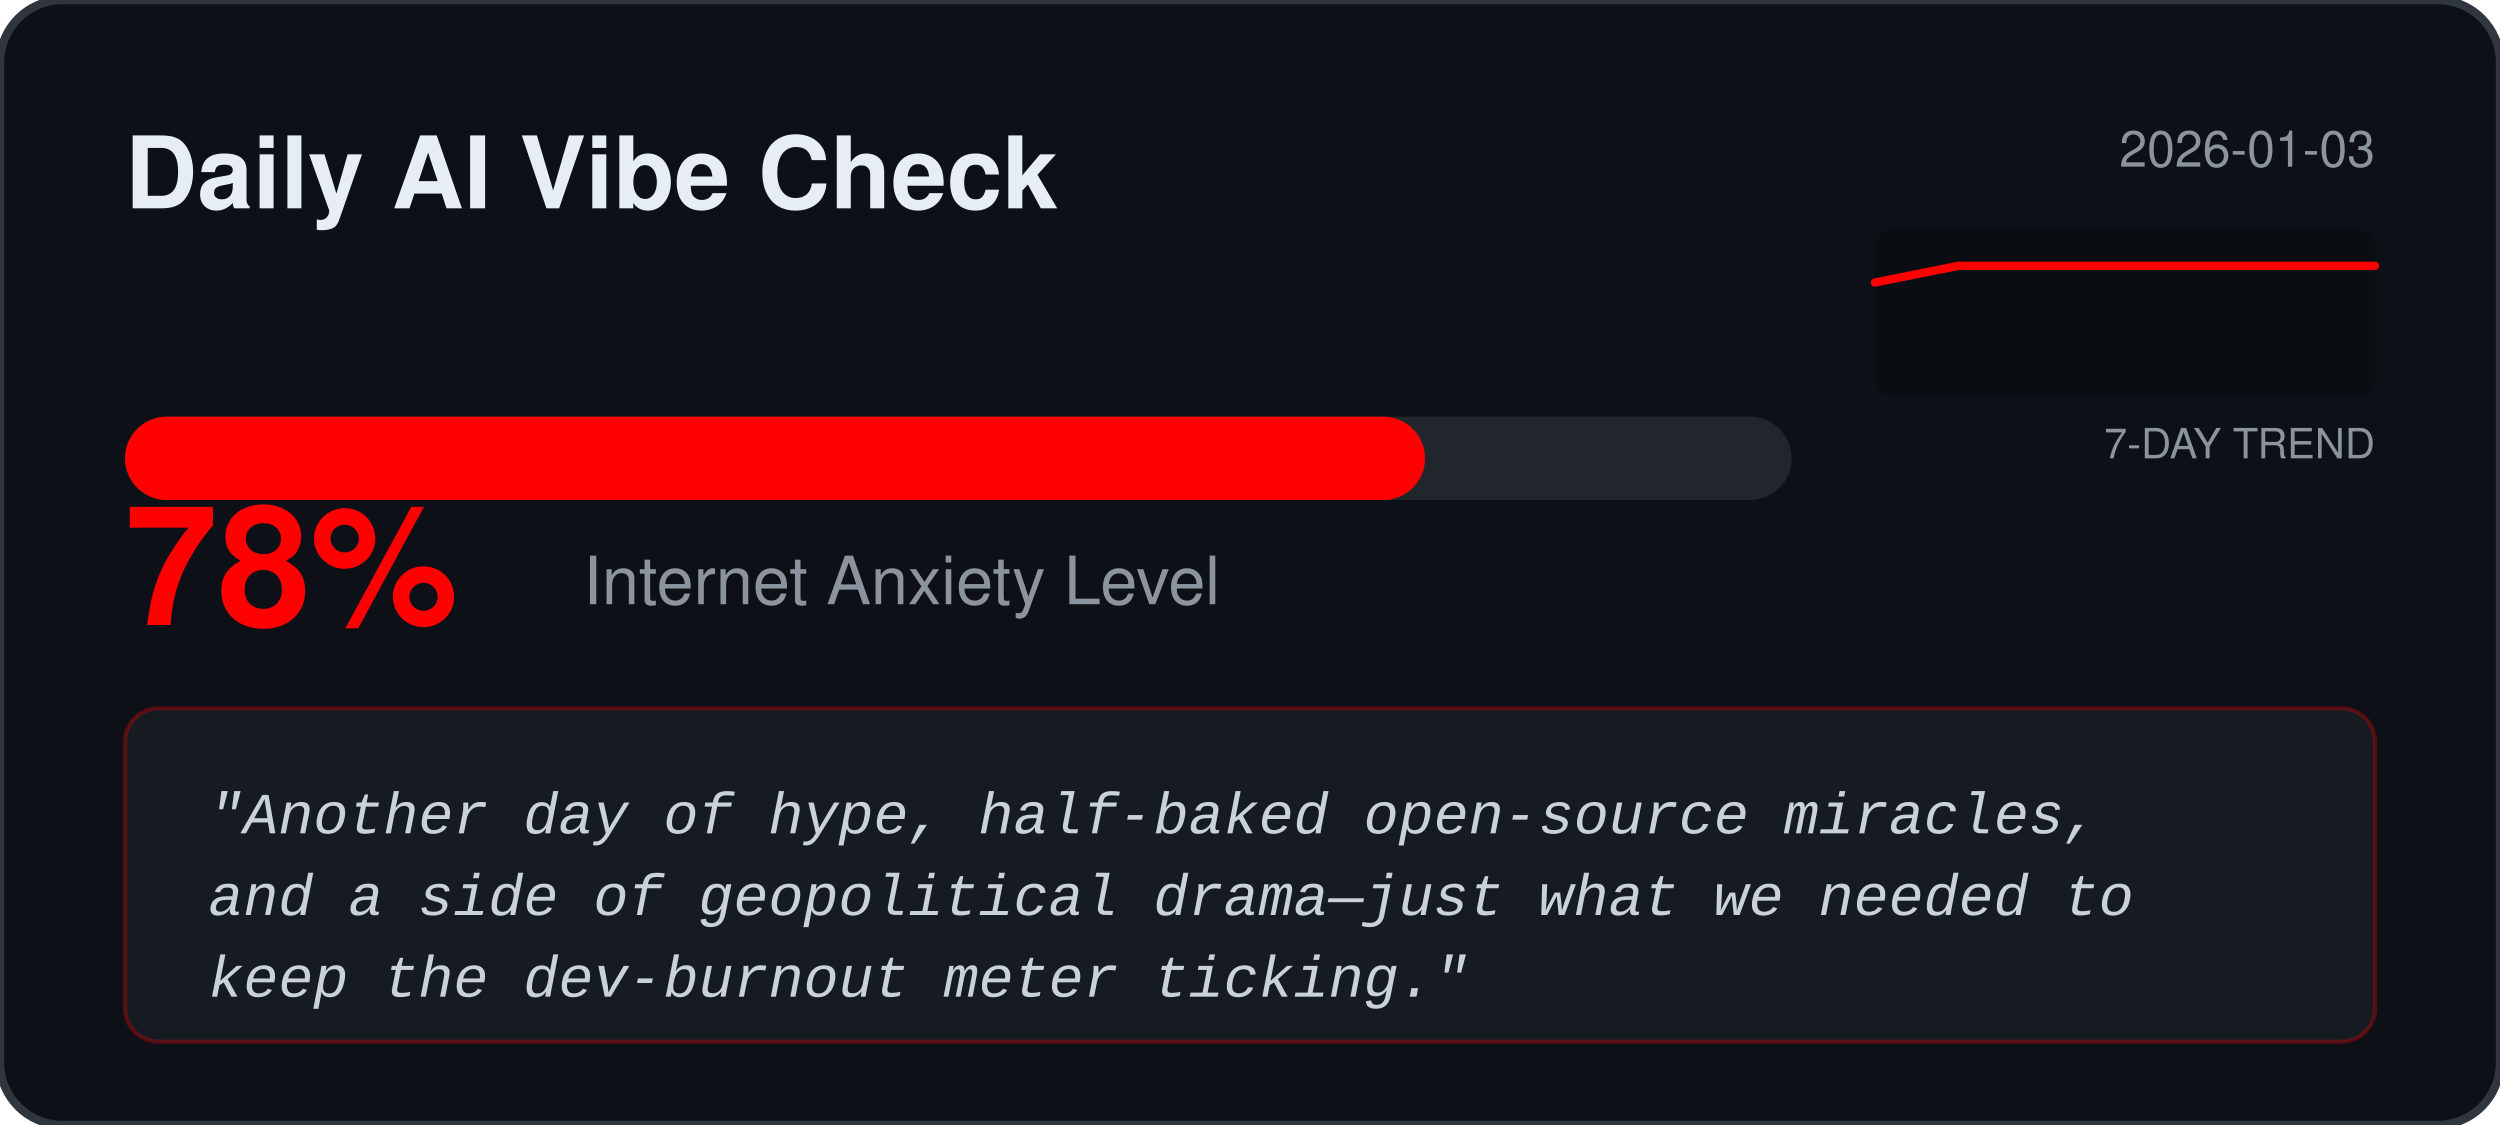
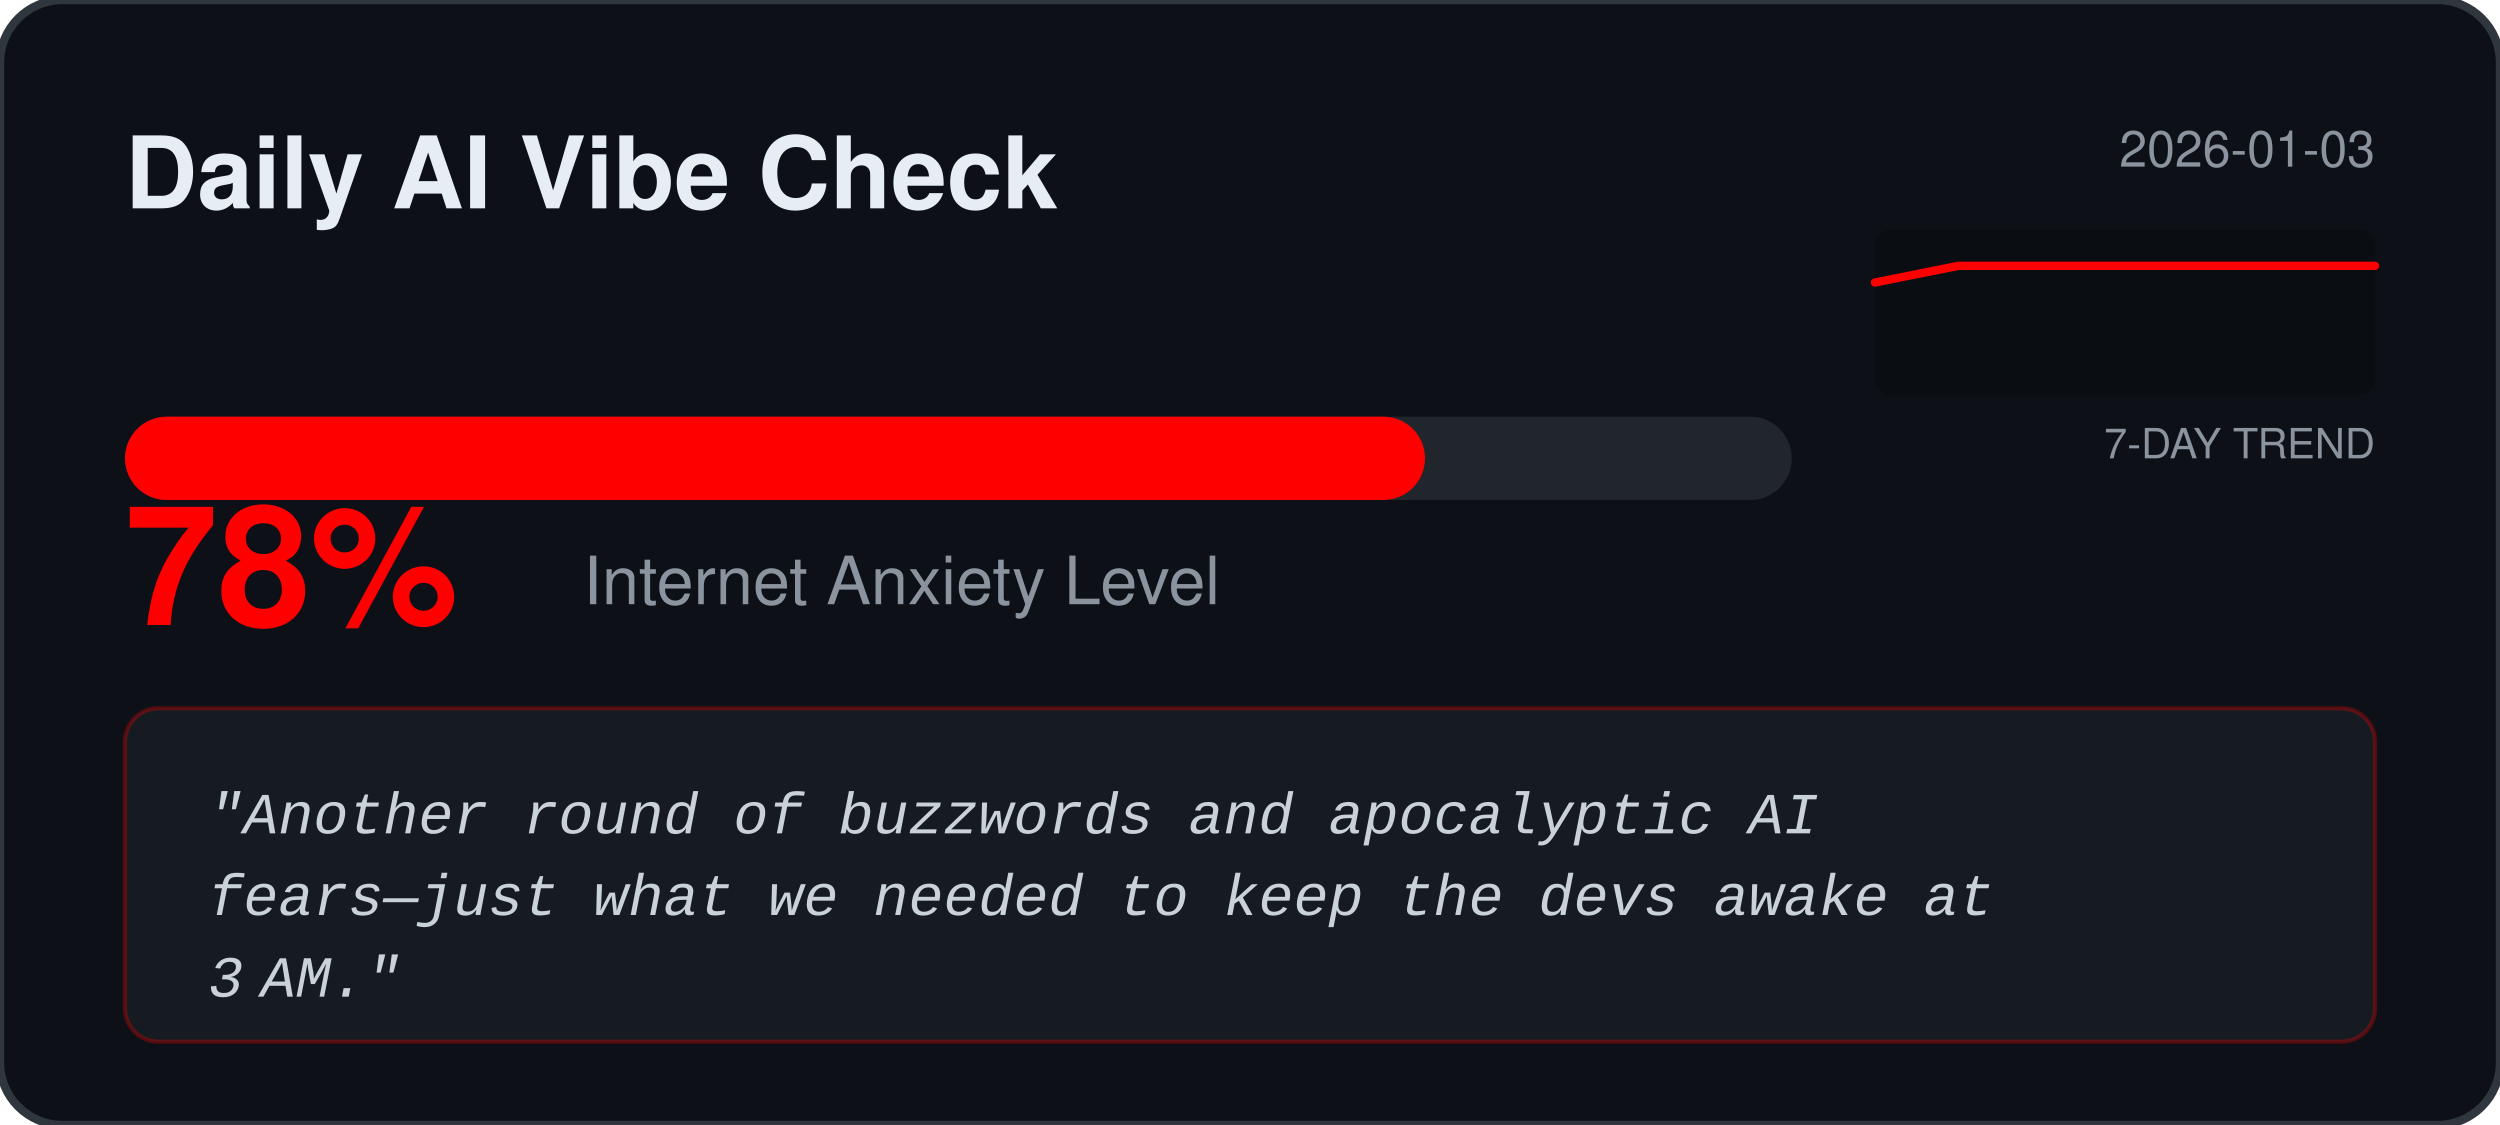
<svg xmlns="http://www.w3.org/2000/svg" width="600" height="270" viewBox="0 0 600 270" fill="none">
  <rect width="600" height="270" rx="15" fill="#0D1117" stroke="#30363D" stroke-width="2" />
  <text x="30" y="50" fill="#E6EDF3" font-family="Segoe UI, Helvetica, sans-serif" font-weight="bold" font-size="24">Daily AI Vibe Check</text>
  <text x="570" y="40" fill="#8B949E" font-family="Segoe UI, Helvetica, sans-serif" font-size="12" text-anchor="end">2026-01-03</text>
  <rect x="450" y="55" width="120" height="40" fill="#000000" fill-opacity="0.2" rx="4" />
  <text x="570" y="110" fill="#8B949E" font-family="Segoe UI, Helvetica, sans-serif" font-size="10" text-anchor="end">7-DAY TREND</text>
  <polyline points="450.0,67.8 470.0,63.8 490.0,63.8 510.0,63.8 530.0,63.8 550.0,63.8 570.0,63.8" fill="none" stroke="#FF0000" stroke-width="2" stroke-linecap="round" stroke-linejoin="round" />
  <rect x="30" y="100" width="400" height="20" rx="10" fill="#21262D" />
  <rect x="30" y="100" width="312.0" height="20" rx="10" fill="#FF0000" />
  <text x="30" y="150" fill="#FF0000" font-family="Segoe UI, Helvetica, sans-serif" font-weight="bold" font-size="40">78%</text>
  <text x="140" y="145" fill="#8B949E" font-family="Segoe UI, Helvetica, sans-serif" font-size="16">Internet Anxiety Level</text>
  <rect x="30" y="170" width="540" height="80" rx="8" fill="#161B22" stroke="#FF0000" stroke-opacity="0.3" />
  <text x="50" y="200" fill="#C9D1D9" font-family="Courier New, monospace" font-size="14" font-style="italic">
-     <tspan x="50" dy="0">"Another day of hype, half‑baked open‑source miracles,</tspan>
-     <tspan x="50" dy="1.4em">and a side of geopolitical drama—just what we needed to</tspan>
-     <tspan x="50" dy="1.4em">keep the dev‑burnout meter ticking."</tspan>
+     <tspan x="50" dy="0">"Another round of buzzwords and apocalyptic AI</tspan>
+     <tspan x="50" dy="1.4em">fears—just what we needed to keep the devs awake at</tspan>
+     <tspan x="50" dy="1.4em">3 AM."</tspan>
  </text>
</svg>
